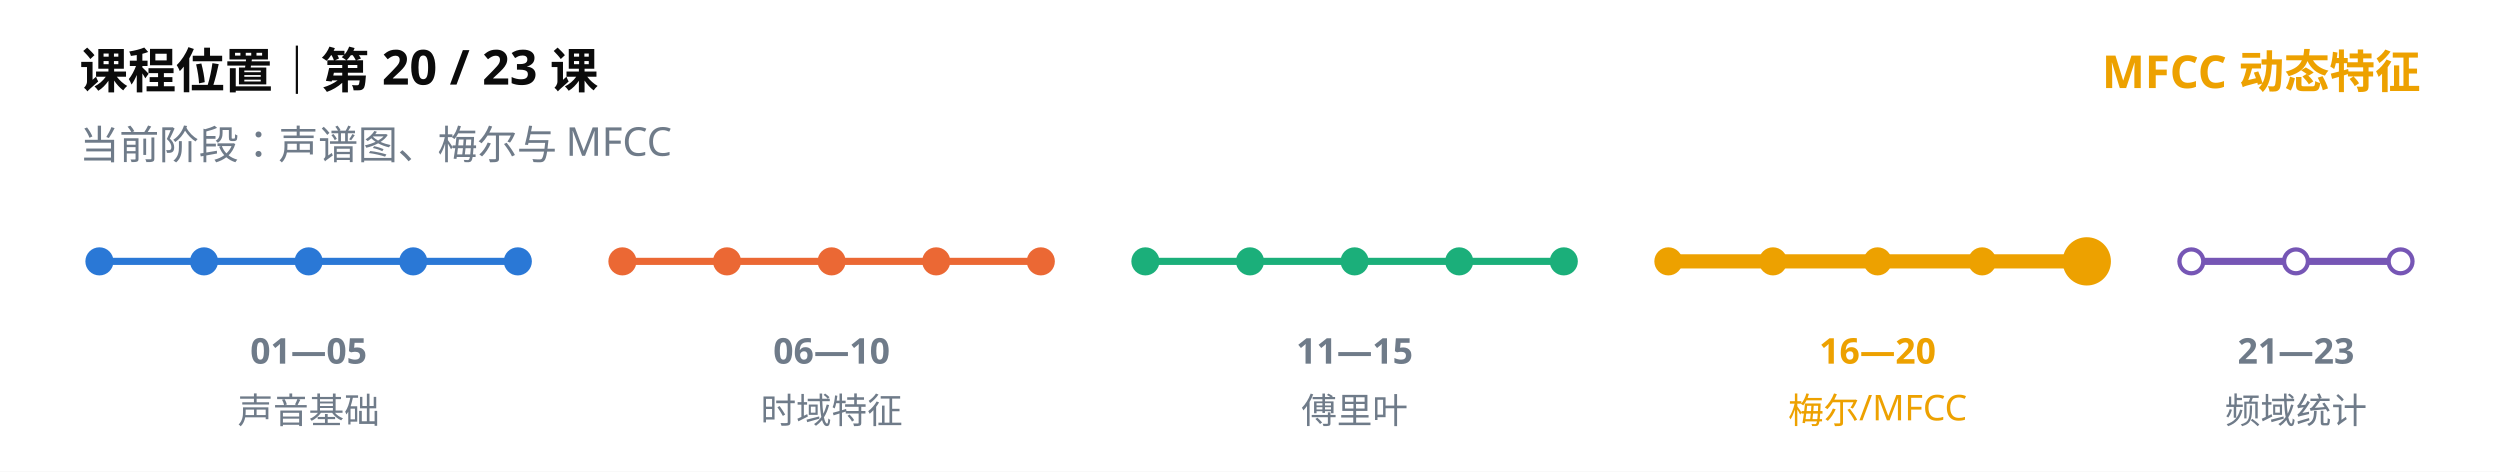
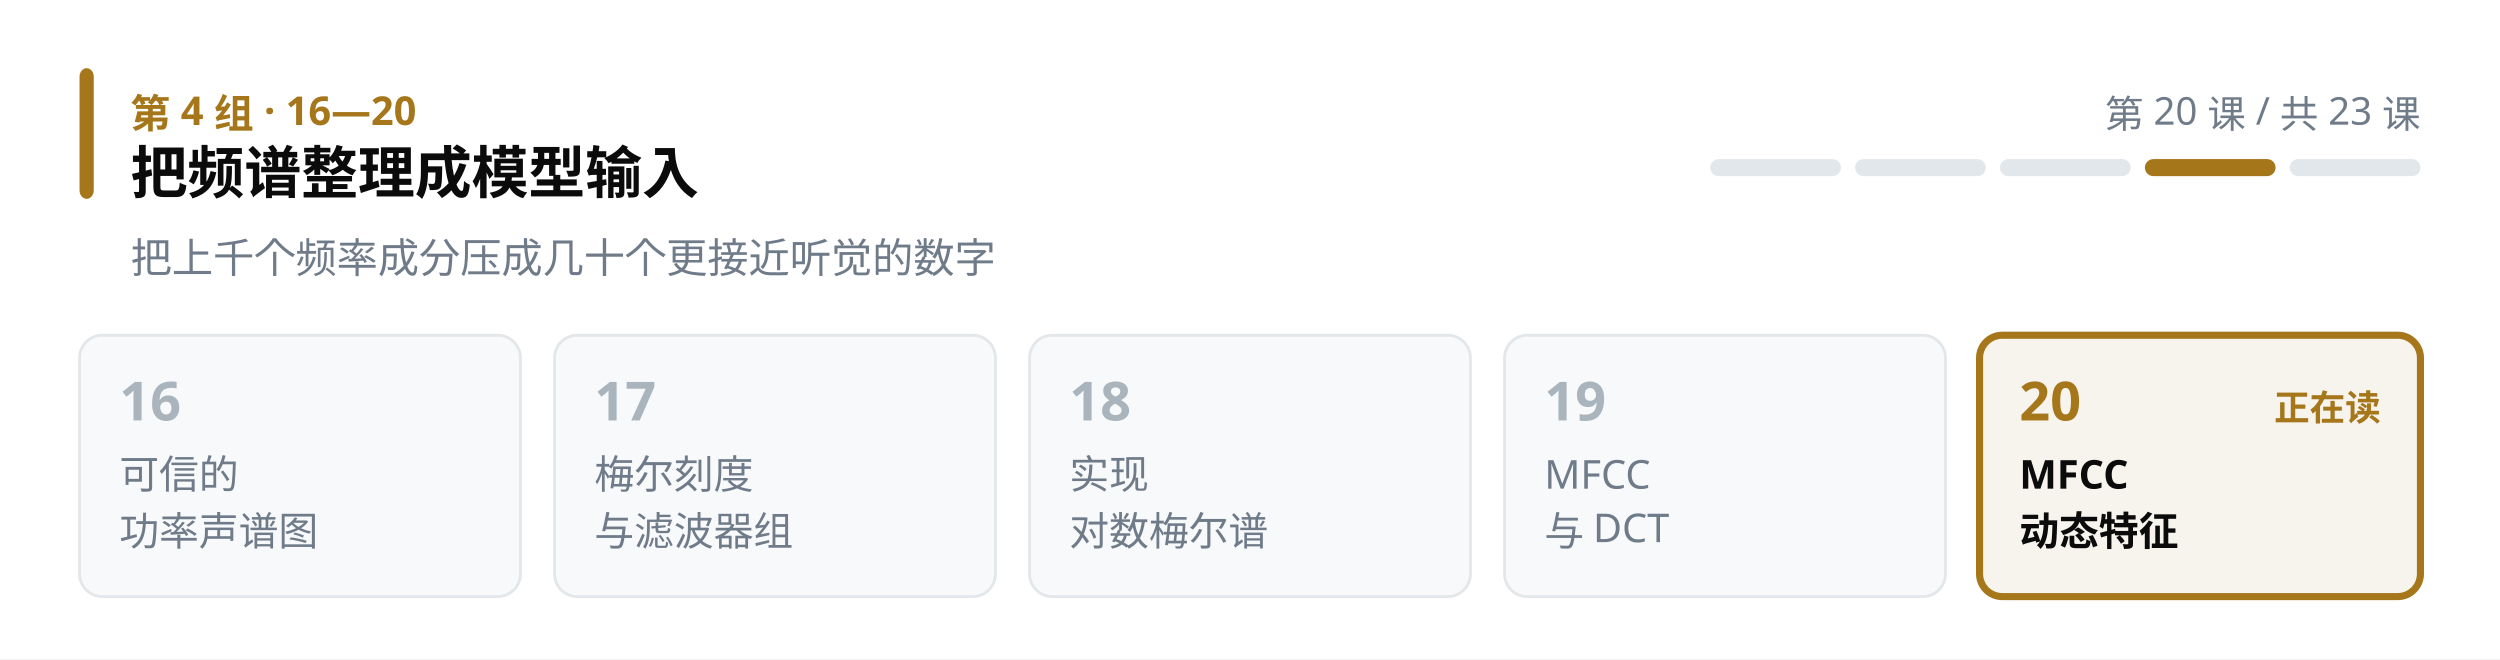
- <svg xmlns="http://www.w3.org/2000/svg" viewBox="0 0 880 166" width="880" height="166" font-family="Microsoft YaHei, PingFang SC, Noto Sans SC, Hiragino Sans GB, sans-serif" fill="#0b0b0b" role="img" aria-label="第 20 课在二十三课课程路线中的位置">
-   <rect width="880" height="166" fill="#ffffff" />
-   <text x="28" y="31" font-size="17" font-weight="700" fill="#0b0b0b" text-anchor="start">课程位置｜第 20 / 23 课</text>
-   <text x="852" y="31" font-size="16" font-weight="700" fill="#eda100" text-anchor="end">MFCC 动态特征</text>
-   <text x="28" y="56" font-size="14" font-weight="400" fill="#6f7b89" text-anchor="start">当前阶段：声谱图、梅尔与 MFCC</text>
-   <line x1="35.0" y1="92.0" x2="182.3" y2="92.0" stroke="#2a78d6" stroke-width="2.5" stroke-linecap="round" />
-   <text x="108.636" y="128" font-size="12.5" font-weight="700" fill="#6f7b89" text-anchor="middle">01—05</text>
-   <text x="108.636" y="149" font-size="12.5" font-weight="400" fill="#6f7b89" text-anchor="middle">声音基础</text>
-   <line x1="219.1" y1="92.0" x2="366.4" y2="92.0" stroke="#eb6834" stroke-width="2.5" stroke-linecap="round" />
-   <text x="292.727" y="128" font-size="12.5" font-weight="700" fill="#6f7b89" text-anchor="middle">06—10</text>
-   <text x="292.727" y="149" font-size="12.5" font-weight="400" fill="#6f7b89" text-anchor="middle">时域特征</text>
-   <line x1="403.2" y1="92.0" x2="550.5" y2="92.0" stroke="#1baf7a" stroke-width="2.5" stroke-linecap="round" />
-   <text x="476.818" y="128" font-size="12.5" font-weight="700" fill="#6f7b89" text-anchor="middle">11—15</text>
-   <text x="476.818" y="149" font-size="12.5" font-weight="400" fill="#6f7b89" text-anchor="middle">傅里叶</text>
-   <line x1="587.3" y1="92.0" x2="734.5" y2="92.0" stroke="#eda100" stroke-width="5" stroke-linecap="round" />
-   <text x="660.909" y="128" font-size="12.5" font-weight="700" fill="#eda100" text-anchor="middle">16—20</text>
-   <text x="660.909" y="149" font-size="12.5" font-weight="400" fill="#eda100" text-anchor="middle">梅尔/MFCC</text>
-   <line x1="771.4" y1="92.0" x2="845.0" y2="92.0" stroke="#7656b5" stroke-width="2.5" stroke-linecap="round" />
-   <text x="808.182" y="128" font-size="12.5" font-weight="700" fill="#6f7b89" text-anchor="middle">21—23</text>
-   <text x="808.182" y="149" font-size="12.5" font-weight="400" fill="#6f7b89" text-anchor="middle">频域统计</text>
-   <circle cx="35" cy="92" r="4.2" fill="#2a78d6" stroke="#2a78d6" stroke-width="1.5" />
-   <circle cx="71.818" cy="92" r="4.2" fill="#2a78d6" stroke="#2a78d6" stroke-width="1.5" />
-   <circle cx="108.636" cy="92" r="4.2" fill="#2a78d6" stroke="#2a78d6" stroke-width="1.5" />
-   <circle cx="145.455" cy="92" r="4.2" fill="#2a78d6" stroke="#2a78d6" stroke-width="1.5" />
-   <circle cx="182.273" cy="92" r="4.2" fill="#2a78d6" stroke="#2a78d6" stroke-width="1.5" />
-   <circle cx="219.091" cy="92" r="4.2" fill="#eb6834" stroke="#eb6834" stroke-width="1.5" />
-   <circle cx="255.909" cy="92" r="4.2" fill="#eb6834" stroke="#eb6834" stroke-width="1.5" />
-   <circle cx="292.727" cy="92" r="4.2" fill="#eb6834" stroke="#eb6834" stroke-width="1.5" />
-   <circle cx="329.545" cy="92" r="4.2" fill="#eb6834" stroke="#eb6834" stroke-width="1.5" />
-   <circle cx="366.364" cy="92" r="4.2" fill="#eb6834" stroke="#eb6834" stroke-width="1.5" />
-   <circle cx="403.182" cy="92" r="4.2" fill="#1baf7a" stroke="#1baf7a" stroke-width="1.5" />
-   <circle cx="440" cy="92" r="4.2" fill="#1baf7a" stroke="#1baf7a" stroke-width="1.5" />
-   <circle cx="476.818" cy="92" r="4.2" fill="#1baf7a" stroke="#1baf7a" stroke-width="1.5" />
-   <circle cx="513.636" cy="92" r="4.2" fill="#1baf7a" stroke="#1baf7a" stroke-width="1.5" />
-   <circle cx="550.455" cy="92" r="4.2" fill="#1baf7a" stroke="#1baf7a" stroke-width="1.5" />
-   <circle cx="587.273" cy="92" r="4.2" fill="#eda100" stroke="#eda100" stroke-width="1.5" />
-   <circle cx="624.091" cy="92" r="4.2" fill="#eda100" stroke="#eda100" stroke-width="1.5" />
-   <circle cx="660.909" cy="92" r="4.2" fill="#eda100" stroke="#eda100" stroke-width="1.5" />
-   <circle cx="697.727" cy="92" r="4.2" fill="#eda100" stroke="#eda100" stroke-width="1.5" />
-   <circle cx="734.545" cy="92" r="7" fill="#eda100" stroke="#eda100" stroke-width="3" />
-   <circle cx="771.364" cy="92" r="4.2" fill="#fff" stroke="#7656b5" stroke-width="1.5" />
-   <circle cx="808.182" cy="92" r="4.2" fill="#fff" stroke="#7656b5" stroke-width="1.5" />
-   <circle cx="845" cy="92" r="4.2" fill="#fff" stroke="#7656b5" stroke-width="1.5" />
+ <svg xmlns="http://www.w3.org/2000/svg" viewBox="0 0 880 232" width="880" height="232" font-family="Microsoft YaHei, PingFang SC, Noto Sans SC, Hiragino Sans GB, sans-serif" fill="#0b0b0b" role="img" aria-label="第 20 课属于第 4 组「把频谱整理成模型输入」，本组共 5 课">
+   <rect width="880" height="232" fill="#ffffff" />
+   <rect x="28" y="24" width="5" height="46" rx="3" fill="#a5761a" stroke="none" stroke-width="1" />
+   <text x="46" y="45" font-size="14" font-weight="700" fill="#a5761a" text-anchor="start">第 4 组 · 16—20</text>
+   <text x="46" y="68" font-size="20" font-weight="700" fill="#0b0b0b" text-anchor="start">把频谱整理成模型输入</text>
+   <text x="852" y="45" font-size="13.5" font-weight="400" fill="#6f7b89" text-anchor="end">第 20 课 / 共 23 课</text>
+   <rect x="602" y="56" width="46" height="6" rx="3" fill="#e2e7ec" stroke="none" stroke-width="1" />
+   <rect x="653" y="56" width="46" height="6" rx="3" fill="#e2e7ec" stroke="none" stroke-width="1" />
+   <rect x="704" y="56" width="46" height="6" rx="3" fill="#e2e7ec" stroke="none" stroke-width="1" />
+   <rect x="755" y="56" width="46" height="6" rx="3" fill="#a5761a" stroke="none" stroke-width="1" />
+   <rect x="806" y="56" width="46" height="6" rx="3" fill="#e2e7ec" stroke="none" stroke-width="1" />
+   <text x="46" y="96" font-size="14.5" font-weight="400" fill="#6f7b89" text-anchor="start">把上千个频率成分压成几十个更接近听觉的数字</text>
+   <rect x="28" y="118" width="155.2" height="92" rx="8" fill="#f7f9fb" stroke="#e3e7ea" stroke-width="1" />
+   <text x="42" y="148" font-size="19" font-weight="700" fill="#aab4bd" text-anchor="start">16</text>
+   <text x="42" y="172" font-size="14" font-weight="400" fill="#6f7b89" text-anchor="start">
+     <tspan x="42" dy="0">可信的</tspan>
+     <tspan x="42" dy="20">功率声谱图</tspan>
+   </text>
+   <rect x="195.2" y="118" width="155.2" height="92" rx="8" fill="#f7f9fb" stroke="#e3e7ea" stroke-width="1" />
+   <text x="209.2" y="148" font-size="19" font-weight="700" fill="#aab4bd" text-anchor="start">17</text>
+   <text x="209.2" y="172" font-size="14" font-weight="400" fill="#6f7b89" text-anchor="start">
+     <tspan x="209.2" dy="0">梅尔刻度</tspan>
+     <tspan x="209.2" dy="20">与滤波器组</tspan>
+   </text>
+   <rect x="362.4" y="118" width="155.2" height="92" rx="8" fill="#f7f9fb" stroke="#e3e7ea" stroke-width="1" />
+   <text x="376.4" y="148" font-size="19" font-weight="700" fill="#aab4bd" text-anchor="start">18</text>
+   <text x="376.4" y="172" font-size="14" font-weight="400" fill="#6f7b89" text-anchor="start">
+     <tspan x="376.4" dy="0">实现</tspan>
+     <tspan x="376.4" dy="20">对数梅尔谱</tspan>
+   </text>
+   <rect x="529.6" y="118" width="155.2" height="92" rx="8" fill="#f7f9fb" stroke="#e3e7ea" stroke-width="1" />
+   <text x="543.6" y="148" font-size="19" font-weight="700" fill="#aab4bd" text-anchor="start">19</text>
+   <text x="543.6" y="172" font-size="14" font-weight="400" fill="#6f7b89" text-anchor="start">
+     <tspan x="543.6" dy="0">MFCC</tspan>
+     <tspan x="543.6" dy="20">与 DCT</tspan>
+   </text>
+   <rect x="696.8" y="118" width="155.2" height="92" rx="8" fill="#a5761a14" stroke="#a5761a" stroke-width="2.5" />
+   <text x="710.8" y="148" font-size="19" font-weight="700" fill="#a5761a" text-anchor="start">20</text>
+   <text x="710.8" y="172" font-size="14" font-weight="700" fill="#0b0b0b" text-anchor="start">
+     <tspan x="710.8" dy="0">MFCC</tspan>
+     <tspan x="710.8" dy="20">动态特征</tspan>
+   </text>
+   <text x="838" y="148" font-size="12.5" font-weight="700" fill="#a5761a" text-anchor="end">正在读</text>
</svg>
